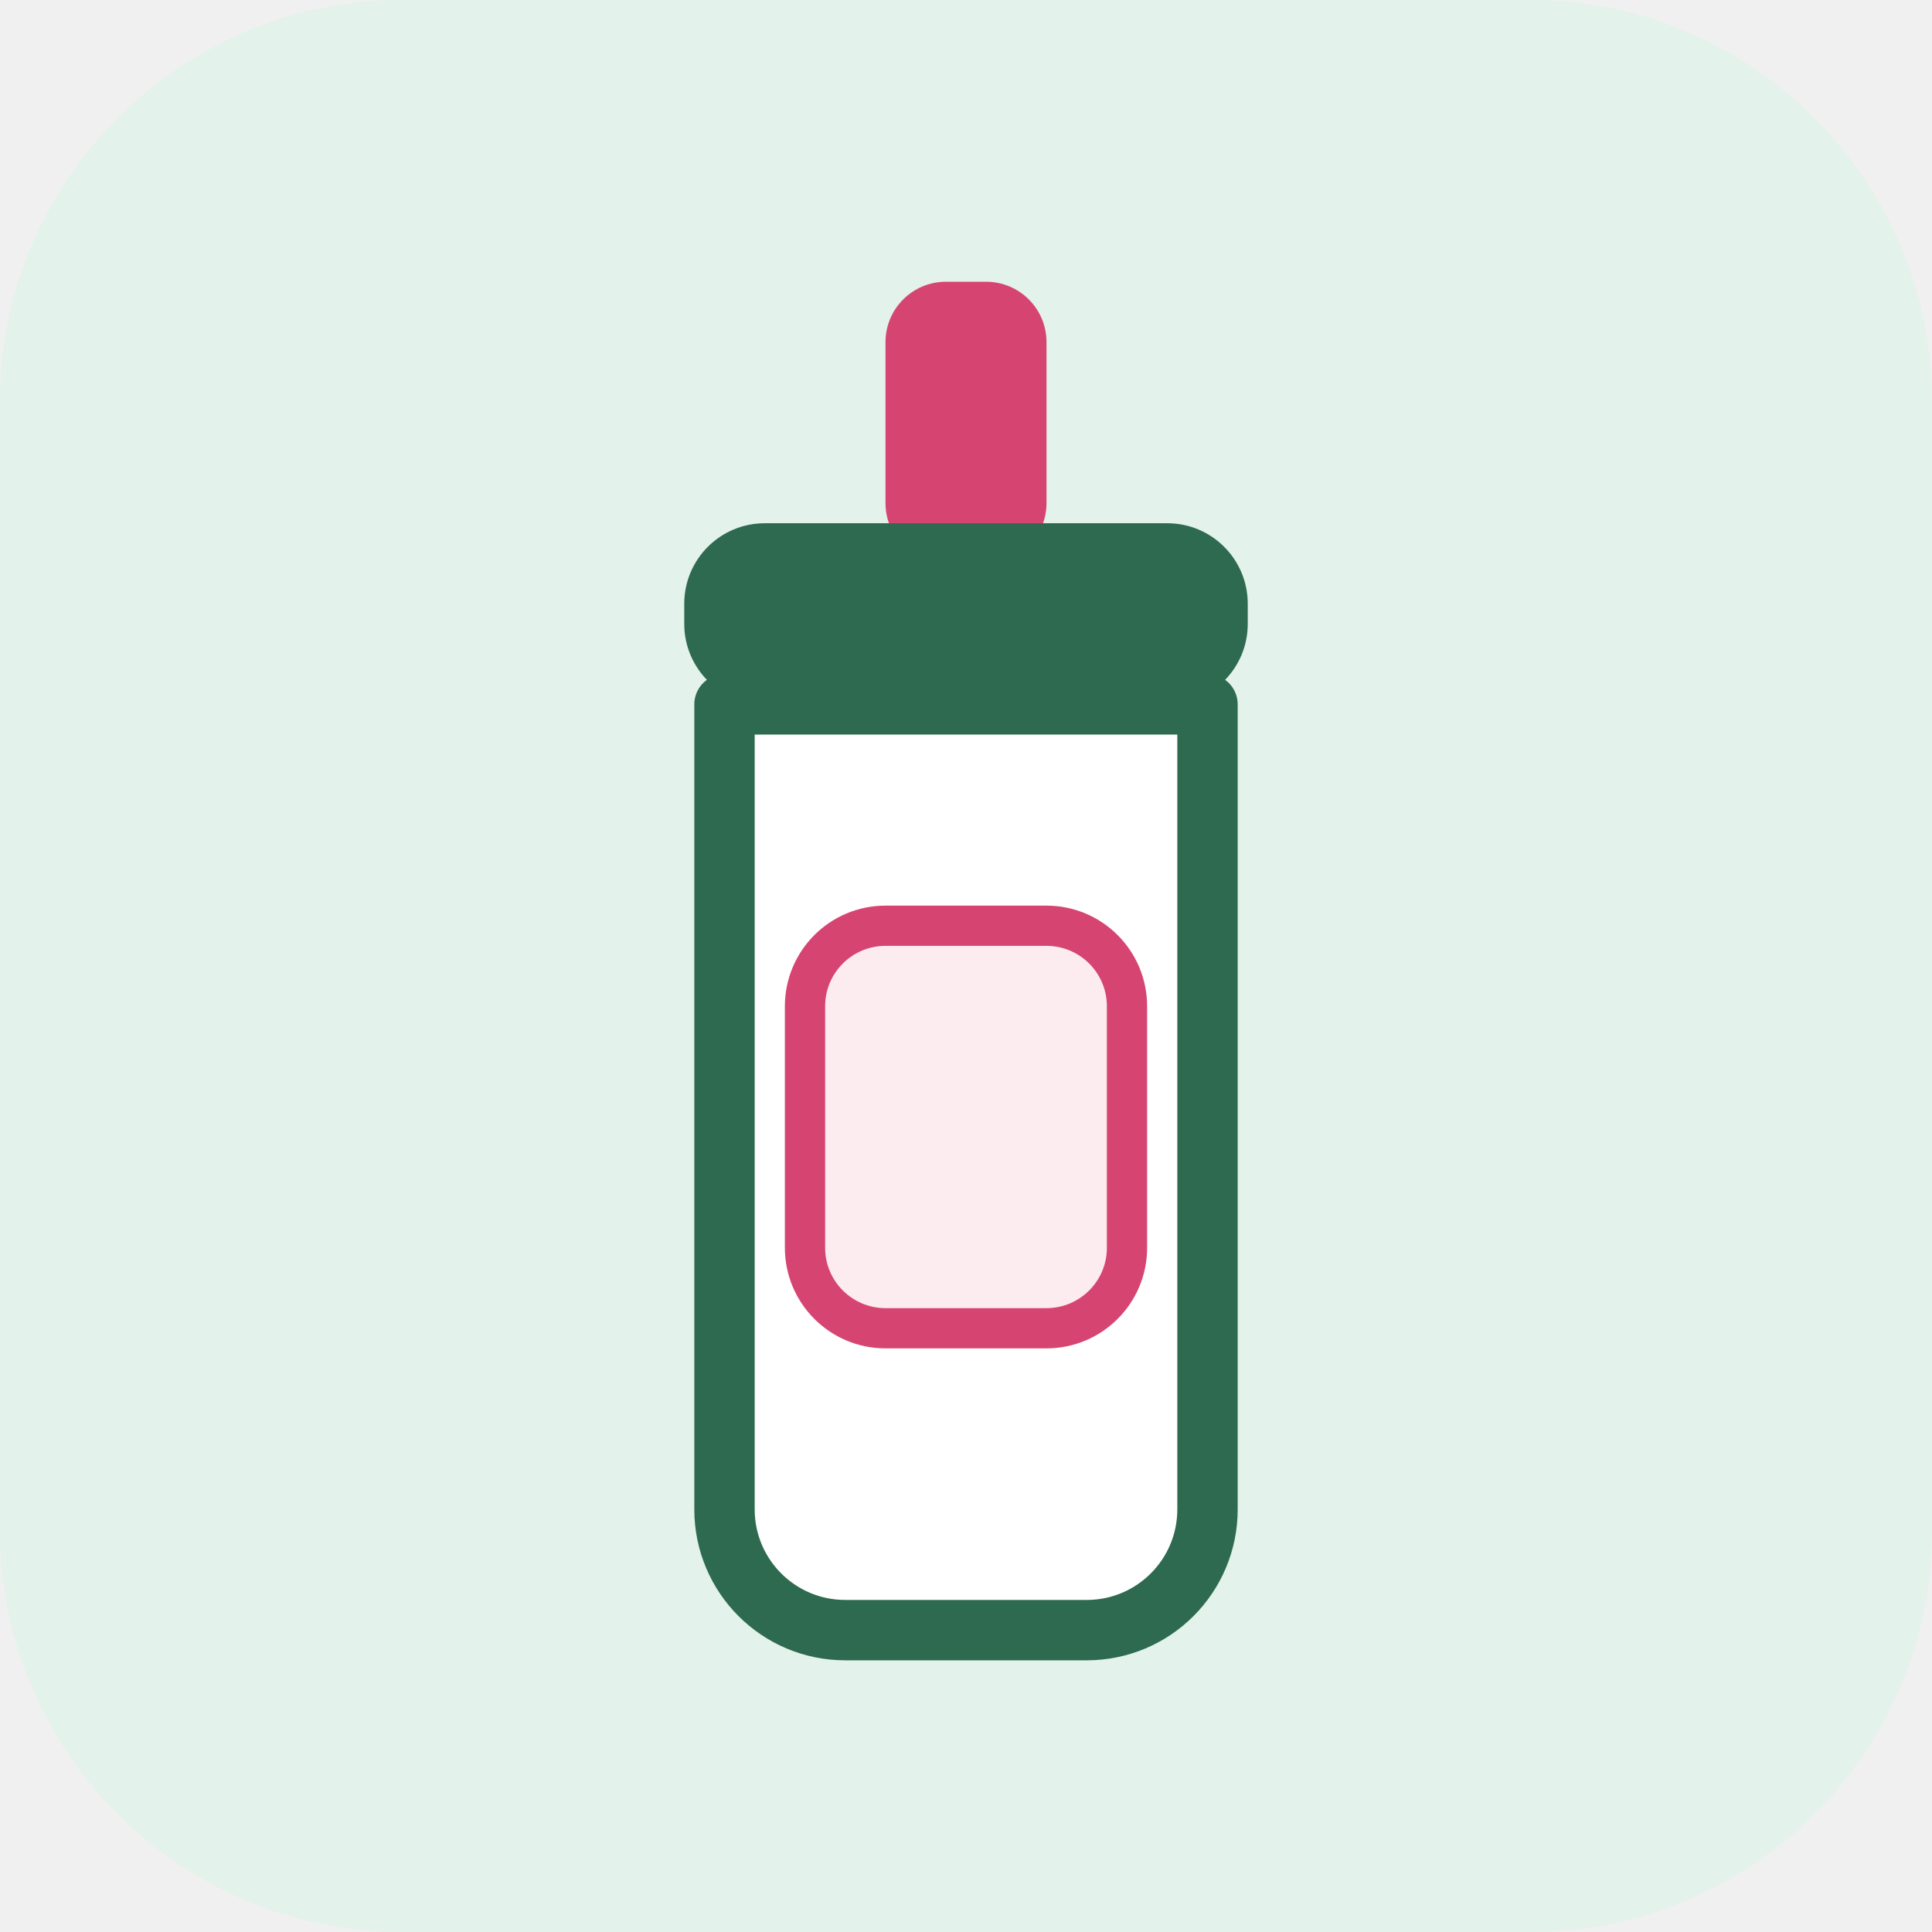
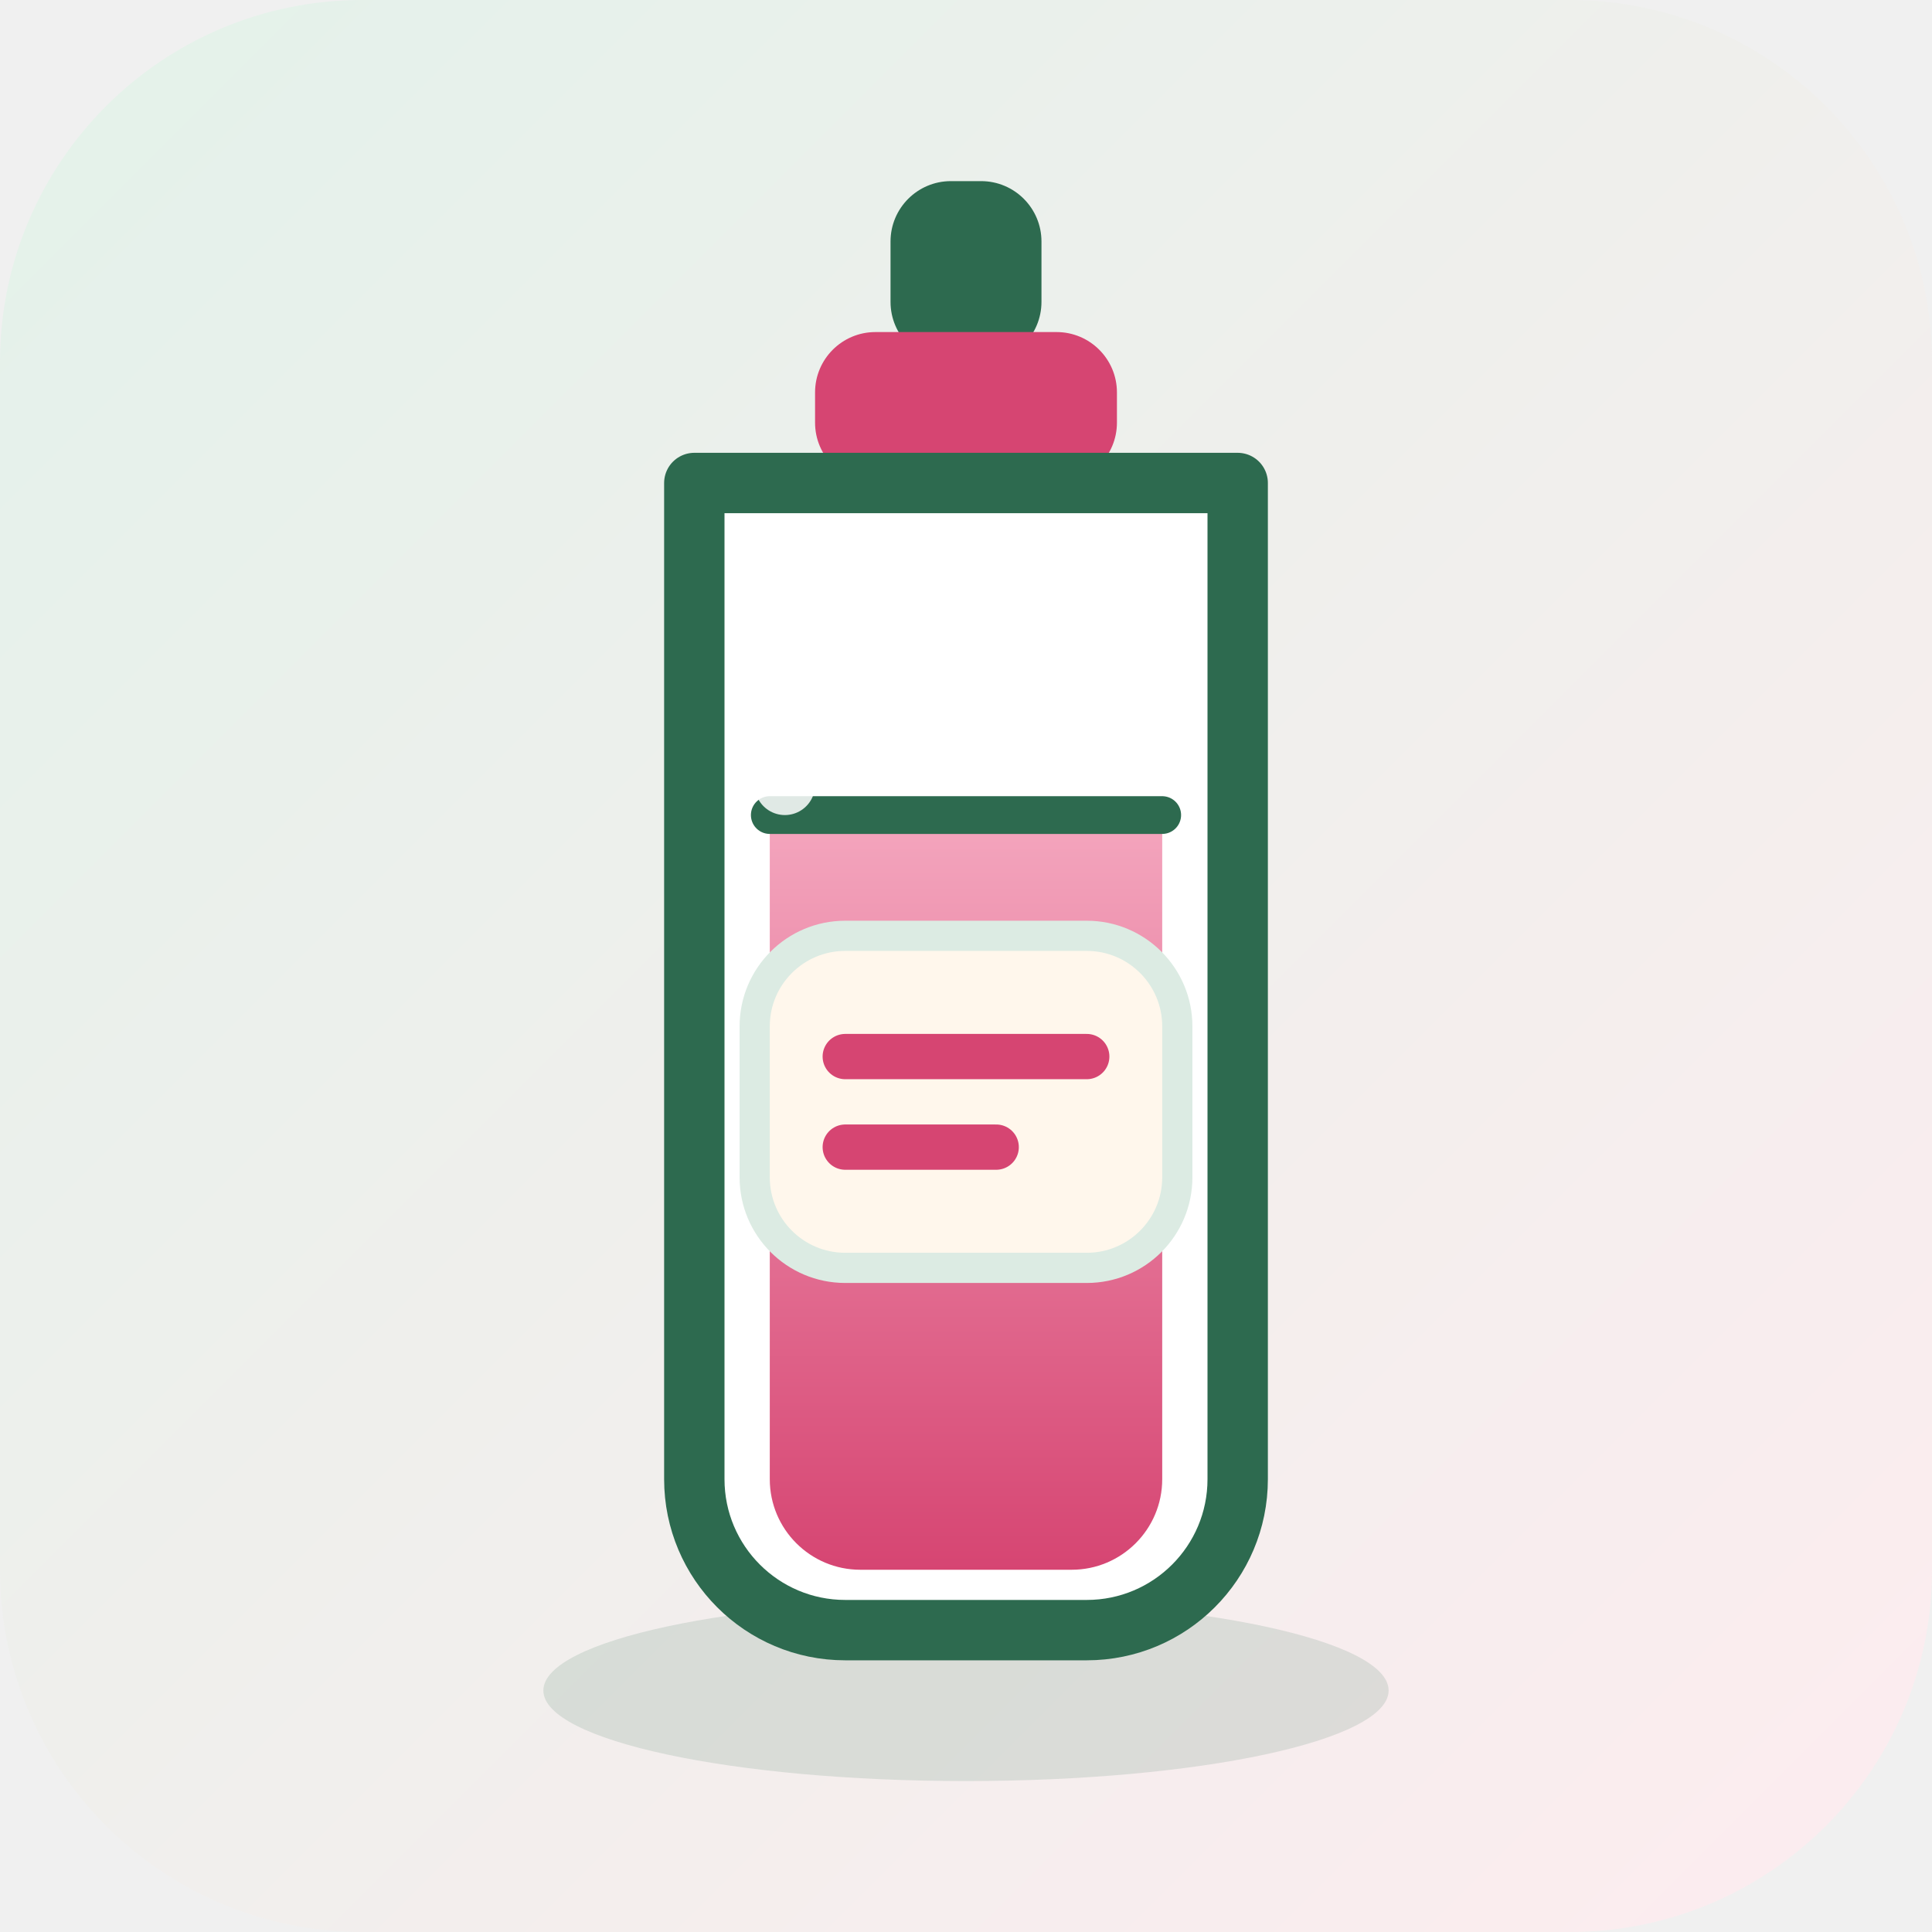
- <svg xmlns="http://www.w3.org/2000/svg" viewBox="0 0 96 96" role="img" aria-label="Botol sirup">
-   <rect width="96" height="96" rx="20" fill="#E3F2EA" />
-   <rect x="44" y="14" width="8" height="14" rx="3" fill="#D64572" />
-   <rect x="34" y="26" width="28" height="9" rx="4" fill="#2D6A4F" />
-   <path d="M36 35h24v40a6 6 0 0 1-6 6H42a6 6 0 0 1-6-6z" fill="#FFFFFF" stroke="#2D6A4F" stroke-width="3" stroke-linejoin="round" />
-   <rect x="40" y="46" width="16" height="20" rx="4" fill="#FDECEF" stroke="#D64572" stroke-width="2" />
+ <svg xmlns="http://www.w3.org/2000/svg" viewBox="0 0 128 128" role="img" aria-label="Botol simple syrup">
+   <defs>
+     <linearGradient id="syrBg" x1="0" y1="0" x2="1" y2="1">
+       <stop offset="0" stop-color="#E3F2EA" />
+       <stop offset="1" stop-color="#FDECEF" />
+     </linearGradient>
+     <linearGradient id="syrLiquid" x1="0" y1="0" x2="0" y2="1">
+       <stop offset="0" stop-color="#F4A6BE" />
+       <stop offset="1" stop-color="#D64572" />
+     </linearGradient>
+   </defs>
+   <rect width="128" height="128" rx="24" fill="url(#syrBg)" />
+   <ellipse cx="64" cy="112" rx="28" ry="6" fill="#2D6A4F" opacity="0.14" />
+   <rect x="59" y="12" width="10" height="12" rx="4" fill="#2D6A4F" />
+   <rect x="54" y="22" width="20" height="10" rx="4" fill="#D64572" />
+   <path d="M46 32h36v66a10 10 0 0 1-10 10H56a10 10 0 0 1-10-10z" fill="#FFFFFF" stroke="#2D6A4F" stroke-width="4" stroke-linejoin="round" />
+   <path d="M51 54h26v44a6 6 0 0 1-6 6H57a6 6 0 0 1-6-6z" fill="url(#syrLiquid)" />
+   <path d="M51 54h26" stroke="#2D6A4F" stroke-width="2.5" stroke-linecap="round" />
+   <rect x="50" y="62" width="28" height="22" rx="6" fill="#FFF7EC" stroke="#DCEBE3" stroke-width="2" />
+   <path d="M56 70h16M56 76h10" stroke="#D64572" stroke-width="3" stroke-linecap="round" />
+   <path d="M52 38v14" stroke="#FFFFFF" stroke-width="4" stroke-linecap="round" opacity="0.85" />
</svg>
